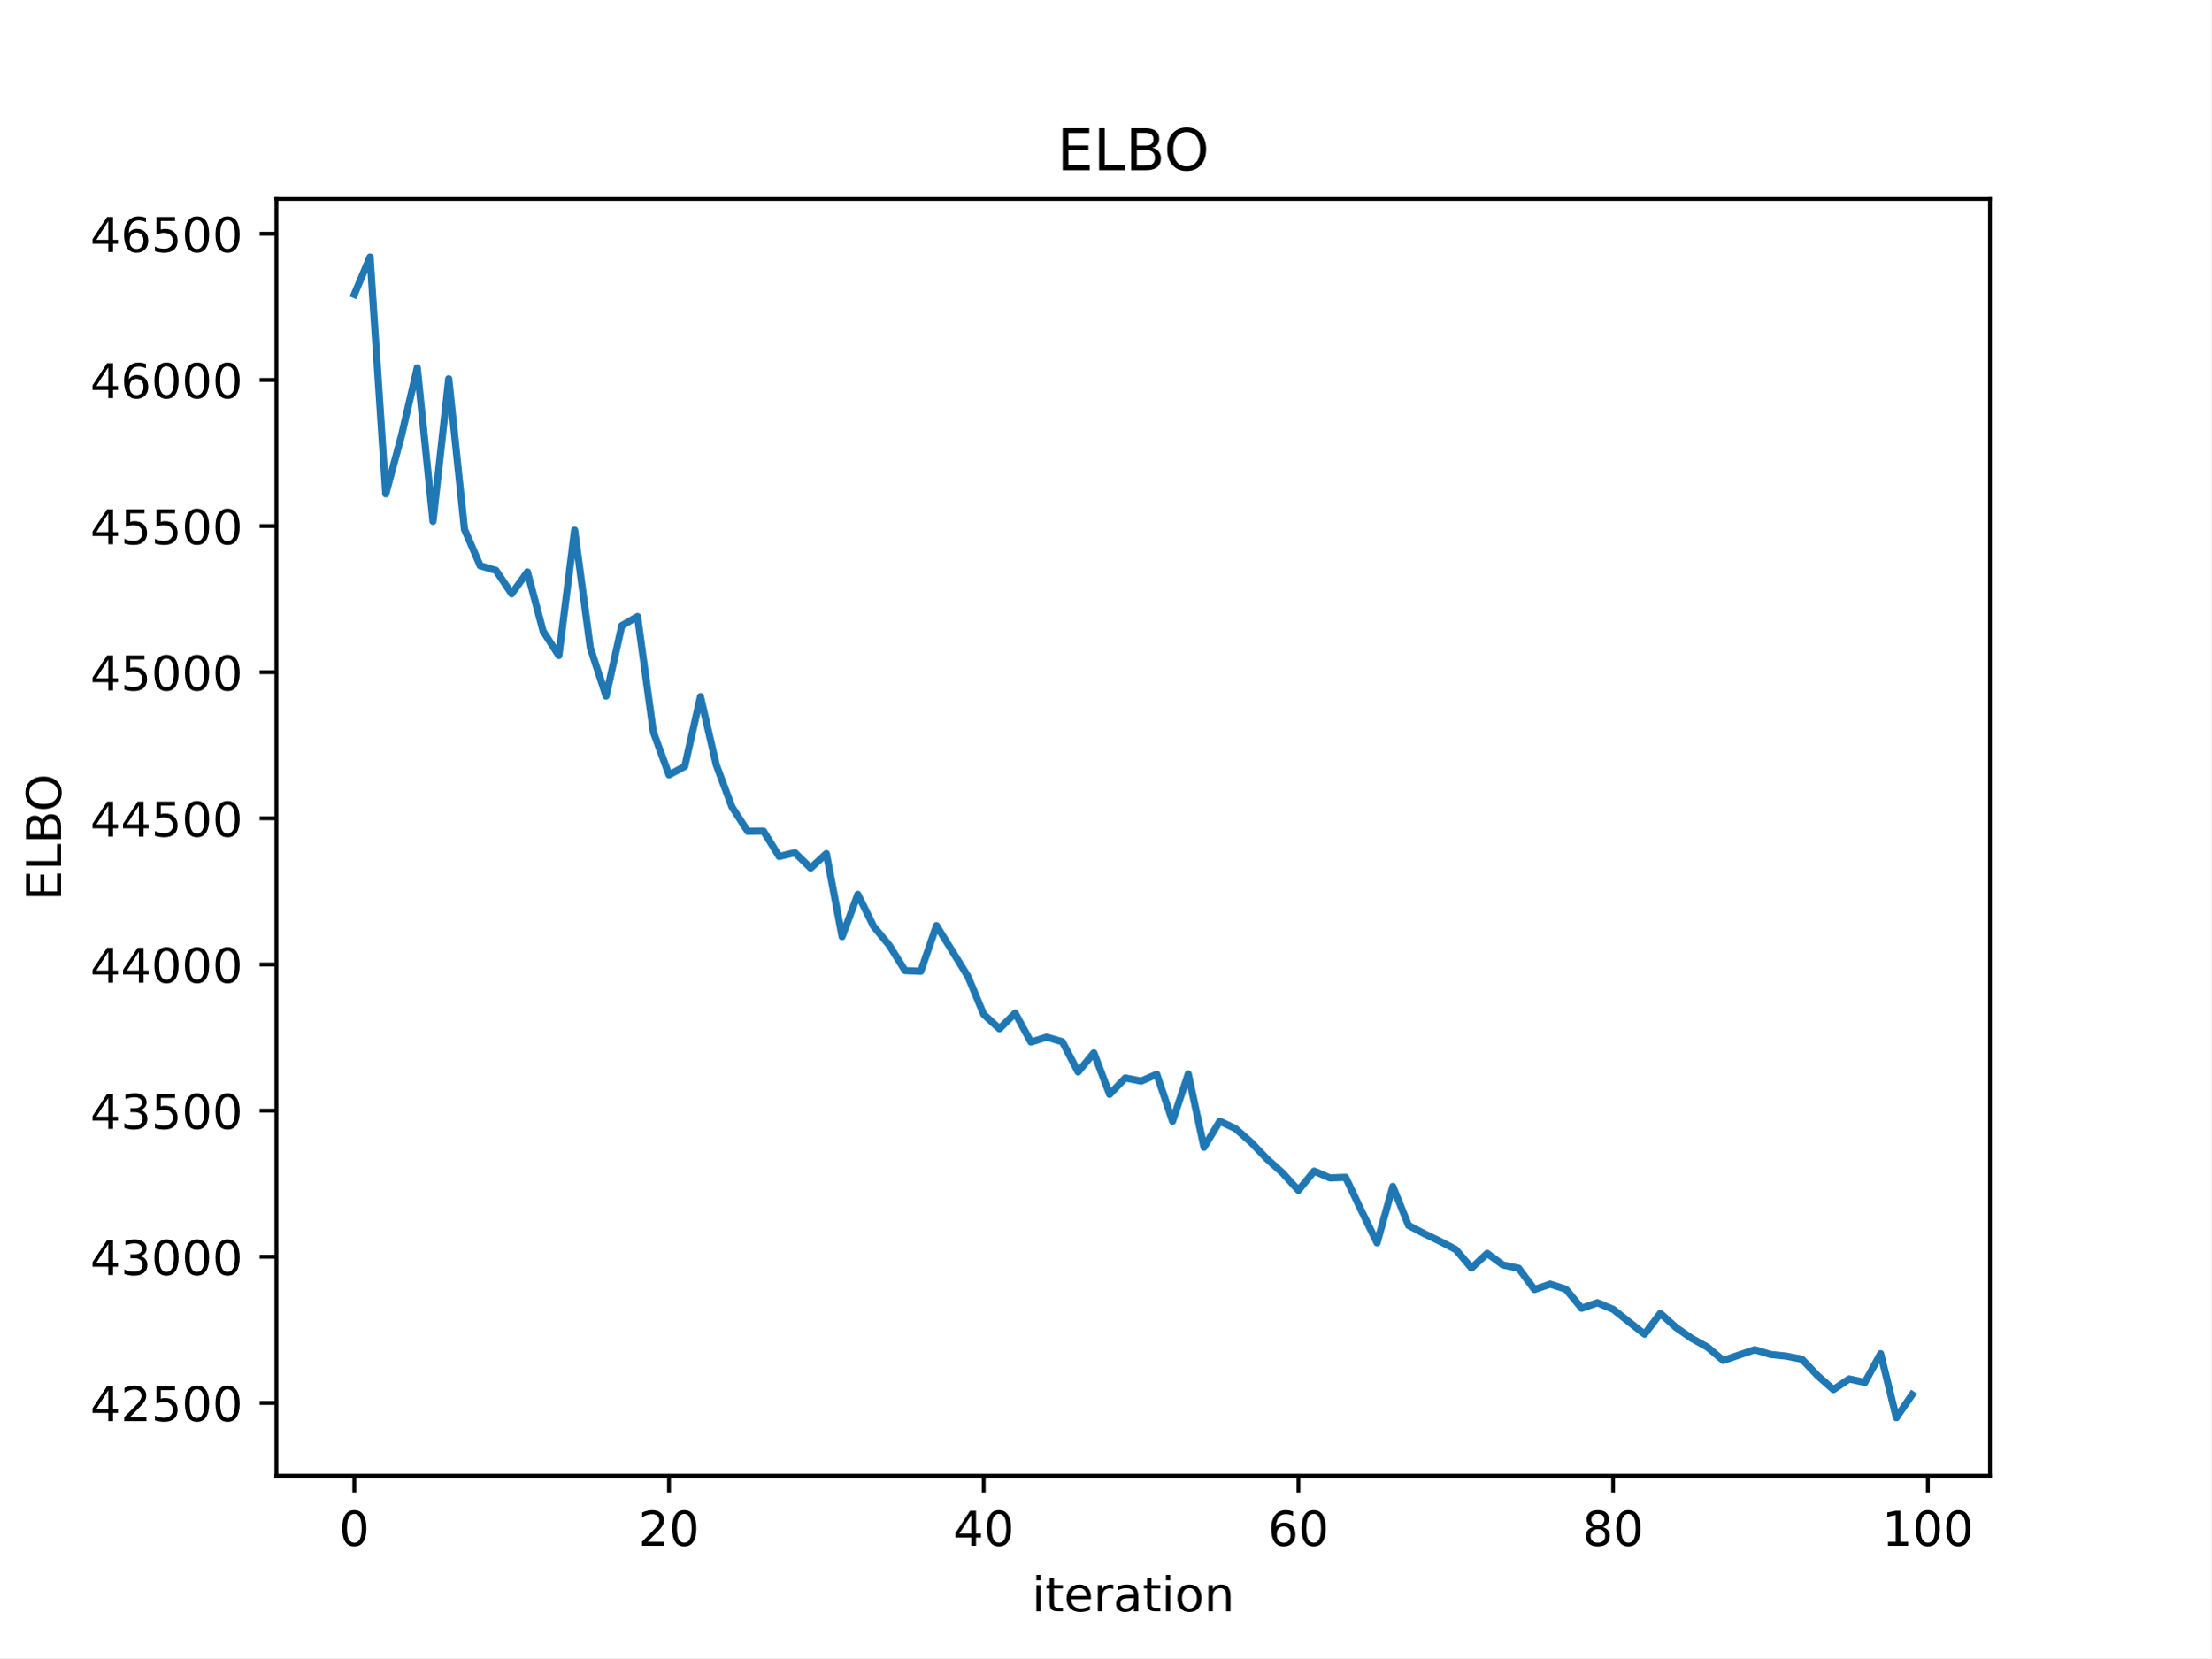
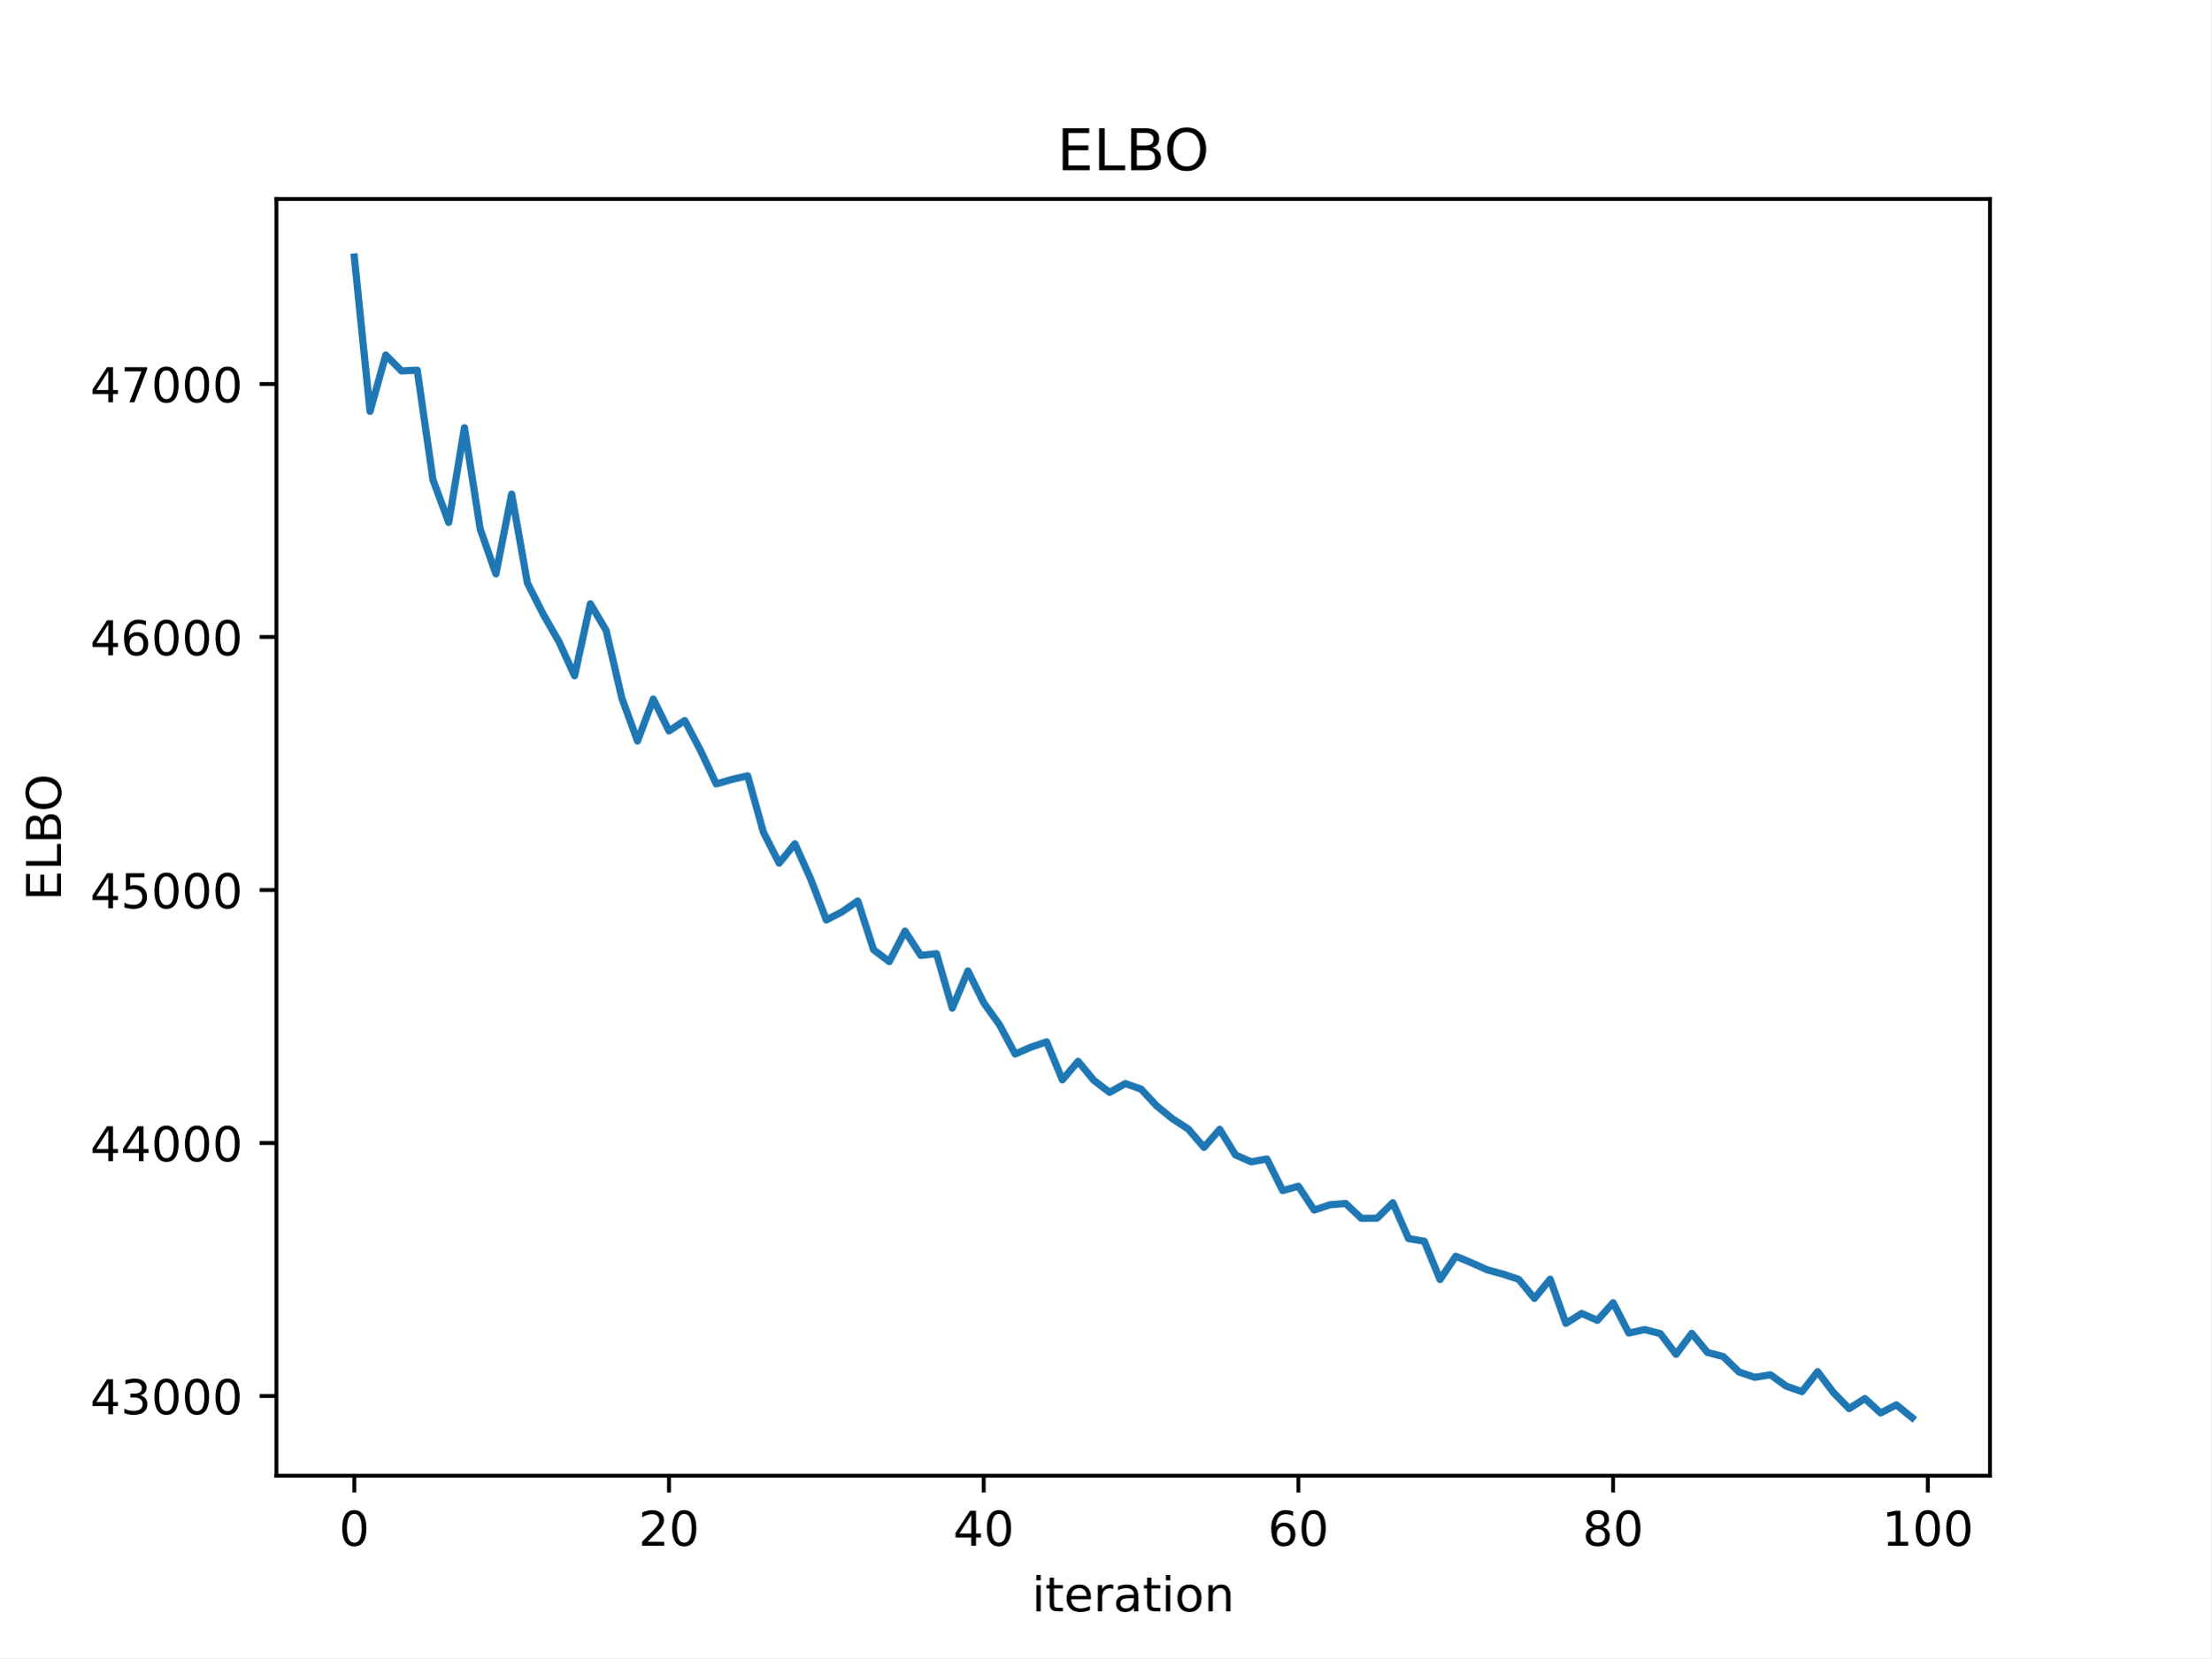
<svg xmlns="http://www.w3.org/2000/svg" xmlns:xlink="http://www.w3.org/1999/xlink" width="460.8pt" height="345.6pt" viewBox="0 0 460.8 345.6" version="1.1">
  <defs>
    <style type="text/css">*{stroke-linejoin: round; stroke-linecap: butt}</style>
  </defs>
  <g id="figure_1">
    <g id="patch_1">
      <path d="M 0 345.6  L 460.8 345.6  L 460.8 0  L 0 0  z " style="fill: #ffffff" />
    </g>
    <g id="axes_1">
      <g id="patch_2">
        <path d="M 57.6 307.584  L 414.72 307.584  L 414.72 41.472  L 57.6 41.472  z " style="fill: #ffffff" />
      </g>
      <g id="matplotlib.axis_1">
        <g id="xtick_1">
          <g id="line2d_1">
            <defs>
-               <path id="m822d82f453" d="M 0 0  L 0 3.5  " style="stroke: #000000; stroke-width: 0.8" />
-             </defs>
-             <g>
-               <use xlink:href="#m822d82f453" x="73.833" y="307.584" style="stroke: #000000; stroke-width: 0.8" />
+               <path id="maf5b790cc9" d="M 0 0  L 0 3.5  " style="stroke: #000000; stroke-width: 0.8" />
+             </defs>
+             <g>
+               <use xlink:href="#maf5b790cc9" x="73.833" y="307.584" style="stroke: #000000; stroke-width: 0.8" />
            </g>
          </g>
          <g id="text_1">
            <g transform="translate(70.65148 322.1824) scale(0.1 -0.1)">
              <defs>
                <path id="DejaVuSans-30" d="M 2034 4250  Q 1547 4250 1301 3770  Q 1056 3291 1056 2328  Q 1056 1369 1301 889  Q 1547 409 2034 409  Q 2525 409 2770 889  Q 3016 1369 3016 2328  Q 3016 3291 2770 3770  Q 2525 4250 2034 4250  z M 2034 4750  Q 2819 4750 3233 4129  Q 3647 3509 3647 2328  Q 3647 1150 3233 529  Q 2819 -91 2034 -91  Q 1250 -91 836 529  Q 422 1150 422 2328  Q 422 3509 836 4129  Q 1250 4750 2034 4750  z " transform="scale(0.015625)" />
              </defs>
              <use xlink:href="#DejaVuSans-30" />
            </g>
          </g>
        </g>
        <g id="xtick_2">
          <g id="line2d_2">
            <g>
-               <use xlink:href="#m822d82f453" x="139.42" y="307.584" style="stroke: #000000; stroke-width: 0.8" />
+               <use xlink:href="#maf5b790cc9" x="139.42" y="307.584" style="stroke: #000000; stroke-width: 0.8" />
            </g>
          </g>
          <g id="text_2">
            <g transform="translate(133.057 322.1824) scale(0.1 -0.1)">
              <defs>
                <path id="DejaVuSans-32" d="M 1228 531  L 3431 531  L 3431 0  L 469 0  L 469 531  Q 828 903 1448 1529  Q 2069 2156 2228 2338  Q 2531 2678 2651 2914  Q 2772 3150 2772 3378  Q 2772 3750 2511 3984  Q 2250 4219 1831 4219  Q 1534 4219 1204 4116  Q 875 4013 500 3803  L 500 4441  Q 881 4594 1212 4672  Q 1544 4750 1819 4750  Q 2544 4750 2975 4387  Q 3406 4025 3406 3419  Q 3406 3131 3298 2873  Q 3191 2616 2906 2266  Q 2828 2175 2409 1742  Q 1991 1309 1228 531  z " transform="scale(0.015625)" />
              </defs>
              <use xlink:href="#DejaVuSans-32" />
              <use xlink:href="#DejaVuSans-30" transform="translate(63.62305 0)" />
            </g>
          </g>
        </g>
        <g id="xtick_3">
          <g id="line2d_3">
            <g>
-               <use xlink:href="#m822d82f453" x="205.006" y="307.584" style="stroke: #000000; stroke-width: 0.8" />
+               <use xlink:href="#maf5b790cc9" x="205.006" y="307.584" style="stroke: #000000; stroke-width: 0.8" />
            </g>
          </g>
          <g id="text_3">
            <g transform="translate(198.6438 322.1824) scale(0.1 -0.1)">
              <defs>
                <path id="DejaVuSans-34" d="M 2419 4116  L 825 1625  L 2419 1625  L 2419 4116  z M 2253 4666  L 3047 4666  L 3047 1625  L 3713 1625  L 3713 1100  L 3047 1100  L 3047 0  L 2419 0  L 2419 1100  L 313 1100  L 313 1709  L 2253 4666  z " transform="scale(0.015625)" />
              </defs>
              <use xlink:href="#DejaVuSans-34" />
              <use xlink:href="#DejaVuSans-30" transform="translate(63.62305 0)" />
            </g>
          </g>
        </g>
        <g id="xtick_4">
          <g id="line2d_4">
            <g>
-               <use xlink:href="#m822d82f453" x="270.593" y="307.584" style="stroke: #000000; stroke-width: 0.8" />
+               <use xlink:href="#maf5b790cc9" x="270.593" y="307.584" style="stroke: #000000; stroke-width: 0.8" />
            </g>
          </g>
          <g id="text_4">
            <g transform="translate(264.2306 322.1824) scale(0.1 -0.1)">
              <defs>
                <path id="DejaVuSans-36" d="M 2113 2584  Q 1688 2584 1439 2293  Q 1191 2003 1191 1497  Q 1191 994 1439 701  Q 1688 409 2113 409  Q 2538 409 2786 701  Q 3034 994 3034 1497  Q 3034 2003 2786 2293  Q 2538 2584 2113 2584  z M 3366 4563  L 3366 3988  Q 3128 4100 2886 4159  Q 2644 4219 2406 4219  Q 1781 4219 1451 3797  Q 1122 3375 1075 2522  Q 1259 2794 1537 2939  Q 1816 3084 2150 3084  Q 2853 3084 3261 2657  Q 3669 2231 3669 1497  Q 3669 778 3244 343  Q 2819 -91 2113 -91  Q 1303 -91 875 529  Q 447 1150 447 2328  Q 447 3434 972 4092  Q 1497 4750 2381 4750  Q 2619 4750 2861 4703  Q 3103 4656 3366 4563  z " transform="scale(0.015625)" />
              </defs>
              <use xlink:href="#DejaVuSans-36" />
              <use xlink:href="#DejaVuSans-30" transform="translate(63.62305 0)" />
            </g>
          </g>
        </g>
        <g id="xtick_5">
          <g id="line2d_5">
            <g>
-               <use xlink:href="#m822d82f453" x="336.18" y="307.584" style="stroke: #000000; stroke-width: 0.8" />
+               <use xlink:href="#maf5b790cc9" x="336.18" y="307.584" style="stroke: #000000; stroke-width: 0.8" />
            </g>
          </g>
          <g id="text_5">
            <g transform="translate(329.8173 322.1824) scale(0.1 -0.1)">
              <defs>
                <path id="DejaVuSans-38" d="M 2034 2216  Q 1584 2216 1326 1975  Q 1069 1734 1069 1313  Q 1069 891 1326 650  Q 1584 409 2034 409  Q 2484 409 2743 651  Q 3003 894 3003 1313  Q 3003 1734 2745 1975  Q 2488 2216 2034 2216  z M 1403 2484  Q 997 2584 770 2862  Q 544 3141 544 3541  Q 544 4100 942 4425  Q 1341 4750 2034 4750  Q 2731 4750 3128 4425  Q 3525 4100 3525 3541  Q 3525 3141 3298 2862  Q 3072 2584 2669 2484  Q 3125 2378 3379 2068  Q 3634 1759 3634 1313  Q 3634 634 3220 271  Q 2806 -91 2034 -91  Q 1263 -91 848 271  Q 434 634 434 1313  Q 434 1759 690 2068  Q 947 2378 1403 2484  z M 1172 3481  Q 1172 3119 1398 2916  Q 1625 2713 2034 2713  Q 2441 2713 2670 2916  Q 2900 3119 2900 3481  Q 2900 3844 2670 4047  Q 2441 4250 2034 4250  Q 1625 4250 1398 4047  Q 1172 3844 1172 3481  z " transform="scale(0.015625)" />
              </defs>
              <use xlink:href="#DejaVuSans-38" />
              <use xlink:href="#DejaVuSans-30" transform="translate(63.62305 0)" />
            </g>
          </g>
        </g>
        <g id="xtick_6">
          <g id="line2d_6">
            <g>
-               <use xlink:href="#m822d82f453" x="401.767" y="307.584" style="stroke: #000000; stroke-width: 0.8" />
+               <use xlink:href="#maf5b790cc9" x="401.767" y="307.584" style="stroke: #000000; stroke-width: 0.8" />
            </g>
          </g>
          <g id="text_6">
            <g transform="translate(392.2229 322.1824) scale(0.1 -0.1)">
              <defs>
                <path id="DejaVuSans-31" d="M 794 531  L 1825 531  L 1825 4091  L 703 3866  L 703 4441  L 1819 4666  L 2450 4666  L 2450 531  L 3481 531  L 3481 0  L 794 0  L 794 531  z " transform="scale(0.015625)" />
              </defs>
              <use xlink:href="#DejaVuSans-31" />
              <use xlink:href="#DejaVuSans-30" transform="translate(63.62305 0)" />
              <use xlink:href="#DejaVuSans-30" transform="translate(127.2461 0)" />
            </g>
          </g>
        </g>
        <g id="text_7">
          <g transform="translate(215.0373 335.8606) scale(0.1 -0.1)">
            <defs>
              <path id="DejaVuSans-69" d="M 603 3500  L 1178 3500  L 1178 0  L 603 0  L 603 3500  z M 603 4863  L 1178 4863  L 1178 4134  L 603 4134  L 603 4863  z " transform="scale(0.015625)" />
              <path id="DejaVuSans-74" d="M 1172 4494  L 1172 3500  L 2356 3500  L 2356 3053  L 1172 3053  L 1172 1153  Q 1172 725 1289 603  Q 1406 481 1766 481  L 2356 481  L 2356 0  L 1766 0  Q 1100 0 847 248  Q 594 497 594 1153  L 594 3053  L 172 3053  L 172 3500  L 594 3500  L 594 4494  L 1172 4494  z " transform="scale(0.015625)" />
              <path id="DejaVuSans-65" d="M 3597 1894  L 3597 1613  L 953 1613  Q 991 1019 1311 708  Q 1631 397 2203 397  Q 2534 397 2845 478  Q 3156 559 3463 722  L 3463 178  Q 3153 47 2828 -22  Q 2503 -91 2169 -91  Q 1331 -91 842 396  Q 353 884 353 1716  Q 353 2575 817 3079  Q 1281 3584 2069 3584  Q 2775 3584 3186 3129  Q 3597 2675 3597 1894  z M 3022 2063  Q 3016 2534 2758 2815  Q 2500 3097 2075 3097  Q 1594 3097 1305 2825  Q 1016 2553 972 2059  L 3022 2063  z " transform="scale(0.015625)" />
              <path id="DejaVuSans-72" d="M 2631 2963  Q 2534 3019 2420 3045  Q 2306 3072 2169 3072  Q 1681 3072 1420 2755  Q 1159 2438 1159 1844  L 1159 0  L 581 0  L 581 3500  L 1159 3500  L 1159 2956  Q 1341 3275 1631 3429  Q 1922 3584 2338 3584  Q 2397 3584 2469 3576  Q 2541 3569 2628 3553  L 2631 2963  z " transform="scale(0.015625)" />
              <path id="DejaVuSans-61" d="M 2194 1759  Q 1497 1759 1228 1600  Q 959 1441 959 1056  Q 959 750 1161 570  Q 1363 391 1709 391  Q 2188 391 2477 730  Q 2766 1069 2766 1631  L 2766 1759  L 2194 1759  z M 3341 1997  L 3341 0  L 2766 0  L 2766 531  Q 2569 213 2275 61  Q 1981 -91 1556 -91  Q 1019 -91 701 211  Q 384 513 384 1019  Q 384 1609 779 1909  Q 1175 2209 1959 2209  L 2766 2209  L 2766 2266  Q 2766 2663 2505 2880  Q 2244 3097 1772 3097  Q 1472 3097 1187 3025  Q 903 2953 641 2809  L 641 3341  Q 956 3463 1253 3523  Q 1550 3584 1831 3584  Q 2591 3584 2966 3190  Q 3341 2797 3341 1997  z " transform="scale(0.015625)" />
              <path id="DejaVuSans-6f" d="M 1959 3097  Q 1497 3097 1228 2736  Q 959 2375 959 1747  Q 959 1119 1226 758  Q 1494 397 1959 397  Q 2419 397 2687 759  Q 2956 1122 2956 1747  Q 2956 2369 2687 2733  Q 2419 3097 1959 3097  z M 1959 3584  Q 2709 3584 3137 3096  Q 3566 2609 3566 1747  Q 3566 888 3137 398  Q 2709 -91 1959 -91  Q 1206 -91 779 398  Q 353 888 353 1747  Q 353 2609 779 3096  Q 1206 3584 1959 3584  z " transform="scale(0.015625)" />
              <path id="DejaVuSans-6e" d="M 3513 2113  L 3513 0  L 2938 0  L 2938 2094  Q 2938 2591 2744 2837  Q 2550 3084 2163 3084  Q 1697 3084 1428 2787  Q 1159 2491 1159 1978  L 1159 0  L 581 0  L 581 3500  L 1159 3500  L 1159 2956  Q 1366 3272 1645 3428  Q 1925 3584 2291 3584  Q 2894 3584 3203 3211  Q 3513 2838 3513 2113  z " transform="scale(0.015625)" />
            </defs>
            <use xlink:href="#DejaVuSans-69" />
            <use xlink:href="#DejaVuSans-74" transform="translate(27.7832 0)" />
            <use xlink:href="#DejaVuSans-65" transform="translate(66.99219 0)" />
            <use xlink:href="#DejaVuSans-72" transform="translate(128.5156 0)" />
            <use xlink:href="#DejaVuSans-61" transform="translate(169.6289 0)" />
            <use xlink:href="#DejaVuSans-74" transform="translate(230.9082 0)" />
            <use xlink:href="#DejaVuSans-69" transform="translate(270.1172 0)" />
            <use xlink:href="#DejaVuSans-6f" transform="translate(297.9004 0)" />
            <use xlink:href="#DejaVuSans-6e" transform="translate(359.082 0)" />
          </g>
        </g>
      </g>
      <g id="matplotlib.axis_2">
        <g id="ytick_1">
          <g id="line2d_7">
            <defs>
-               <path id="m8fb26f6e43" d="M 0 0  L -3.5 0  " style="stroke: #000000; stroke-width: 0.8" />
-             </defs>
-             <g>
-               <use xlink:href="#m8fb26f6e43" x="57.6" y="292.417" style="stroke: #000000; stroke-width: 0.8" />
+               <path id="m2dad460761" d="M 0 0  L -3.5 0  " style="stroke: #000000; stroke-width: 0.8" />
+             </defs>
+             <g>
+               <use xlink:href="#m2dad460761" x="57.6" y="290.974" style="stroke: #000000; stroke-width: 0.8" />
            </g>
          </g>
          <g id="text_8">
-             <g transform="translate(18.7875 296.216) scale(0.1 -0.1)">
-               <defs>
-                 <path id="DejaVuSans-35" d="M 691 4666  L 3169 4666  L 3169 4134  L 1269 4134  L 1269 2991  Q 1406 3038 1543 3061  Q 1681 3084 1819 3084  Q 2600 3084 3056 2656  Q 3513 2228 3513 1497  Q 3513 744 3044 326  Q 2575 -91 1722 -91  Q 1428 -91 1123 -41  Q 819 9 494 109  L 494 744  Q 775 591 1075 516  Q 1375 441 1709 441  Q 2250 441 2565 725  Q 2881 1009 2881 1497  Q 2881 1984 2565 2268  Q 2250 2553 1709 2553  Q 1456 2553 1204 2497  Q 953 2441 691 2322  L 691 4666  z " transform="scale(0.015625)" />
-               </defs>
-               <use xlink:href="#DejaVuSans-34" />
-               <use xlink:href="#DejaVuSans-32" transform="translate(63.62305 0)" />
-               <use xlink:href="#DejaVuSans-35" transform="translate(127.2461 0)" />
+             <g transform="translate(18.7875 294.773) scale(0.1 -0.1)">
+               <defs>
+                 <path id="DejaVuSans-33" d="M 2597 2516  Q 3050 2419 3304 2112  Q 3559 1806 3559 1356  Q 3559 666 3084 287  Q 2609 -91 1734 -91  Q 1441 -91 1130 -33  Q 819 25 488 141  L 488 750  Q 750 597 1062 519  Q 1375 441 1716 441  Q 2309 441 2620 675  Q 2931 909 2931 1356  Q 2931 1769 2642 2001  Q 2353 2234 1838 2234  L 1294 2234  L 1294 2753  L 1863 2753  Q 2328 2753 2575 2939  Q 2822 3125 2822 3475  Q 2822 3834 2567 4026  Q 2313 4219 1838 4219  Q 1578 4219 1281 4162  Q 984 4106 628 3988  L 628 4550  Q 988 4650 1302 4700  Q 1616 4750 1894 4750  Q 2613 4750 3031 4423  Q 3450 4097 3450 3541  Q 3450 3153 3228 2886  Q 3006 2619 2597 2516  z " transform="scale(0.015625)" />
+               </defs>
+               <use xlink:href="#DejaVuSans-34" />
+               <use xlink:href="#DejaVuSans-33" transform="translate(63.62305 0)" />
+               <use xlink:href="#DejaVuSans-30" transform="translate(127.2461 0)" />
              <use xlink:href="#DejaVuSans-30" transform="translate(190.8691 0)" />
              <use xlink:href="#DejaVuSans-30" transform="translate(254.4922 0)" />
            </g>
          </g>
        </g>
        <g id="ytick_2">
          <g id="line2d_8">
            <g>
-               <use xlink:href="#m8fb26f6e43" x="57.6" y="261.955" style="stroke: #000000; stroke-width: 0.8" />
+               <use xlink:href="#m2dad460761" x="57.6" y="238.239" style="stroke: #000000; stroke-width: 0.8" />
            </g>
          </g>
          <g id="text_9">
-             <g transform="translate(18.7875 265.7542) scale(0.1 -0.1)">
-               <defs>
-                 <path id="DejaVuSans-33" d="M 2597 2516  Q 3050 2419 3304 2112  Q 3559 1806 3559 1356  Q 3559 666 3084 287  Q 2609 -91 1734 -91  Q 1441 -91 1130 -33  Q 819 25 488 141  L 488 750  Q 750 597 1062 519  Q 1375 441 1716 441  Q 2309 441 2620 675  Q 2931 909 2931 1356  Q 2931 1769 2642 2001  Q 2353 2234 1838 2234  L 1294 2234  L 1294 2753  L 1863 2753  Q 2328 2753 2575 2939  Q 2822 3125 2822 3475  Q 2822 3834 2567 4026  Q 2313 4219 1838 4219  Q 1578 4219 1281 4162  Q 984 4106 628 3988  L 628 4550  Q 988 4650 1302 4700  Q 1616 4750 1894 4750  Q 2613 4750 3031 4423  Q 3450 4097 3450 3541  Q 3450 3153 3228 2886  Q 3006 2619 2597 2516  z " transform="scale(0.015625)" />
-               </defs>
-               <use xlink:href="#DejaVuSans-34" />
-               <use xlink:href="#DejaVuSans-33" transform="translate(63.62305 0)" />
+             <g transform="translate(18.7875 242.0381) scale(0.1 -0.1)">
+               <use xlink:href="#DejaVuSans-34" />
+               <use xlink:href="#DejaVuSans-34" transform="translate(63.62305 0)" />
              <use xlink:href="#DejaVuSans-30" transform="translate(127.2461 0)" />
              <use xlink:href="#DejaVuSans-30" transform="translate(190.8691 0)" />
              <use xlink:href="#DejaVuSans-30" transform="translate(254.4922 0)" />
            </g>
          </g>
        </g>
        <g id="ytick_3">
          <g id="line2d_9">
            <g>
-               <use xlink:href="#m8fb26f6e43" x="57.6" y="231.493" style="stroke: #000000; stroke-width: 0.8" />
+               <use xlink:href="#m2dad460761" x="57.6" y="185.504" style="stroke: #000000; stroke-width: 0.8" />
            </g>
          </g>
          <g id="text_10">
-             <g transform="translate(18.7875 235.2923) scale(0.1 -0.1)">
-               <use xlink:href="#DejaVuSans-34" />
-               <use xlink:href="#DejaVuSans-33" transform="translate(63.62305 0)" />
-               <use xlink:href="#DejaVuSans-35" transform="translate(127.2461 0)" />
+             <g transform="translate(18.7875 189.3031) scale(0.1 -0.1)">
+               <defs>
+                 <path id="DejaVuSans-35" d="M 691 4666  L 3169 4666  L 3169 4134  L 1269 4134  L 1269 2991  Q 1406 3038 1543 3061  Q 1681 3084 1819 3084  Q 2600 3084 3056 2656  Q 3513 2228 3513 1497  Q 3513 744 3044 326  Q 2575 -91 1722 -91  Q 1428 -91 1123 -41  Q 819 9 494 109  L 494 744  Q 775 591 1075 516  Q 1375 441 1709 441  Q 2250 441 2565 725  Q 2881 1009 2881 1497  Q 2881 1984 2565 2268  Q 2250 2553 1709 2553  Q 1456 2553 1204 2497  Q 953 2441 691 2322  L 691 4666  z " transform="scale(0.015625)" />
+               </defs>
+               <use xlink:href="#DejaVuSans-34" />
+               <use xlink:href="#DejaVuSans-35" transform="translate(63.62305 0)" />
+               <use xlink:href="#DejaVuSans-30" transform="translate(127.2461 0)" />
              <use xlink:href="#DejaVuSans-30" transform="translate(190.8691 0)" />
              <use xlink:href="#DejaVuSans-30" transform="translate(254.4922 0)" />
            </g>
          </g>
        </g>
        <g id="ytick_4">
          <g id="line2d_10">
            <g>
-               <use xlink:href="#m8fb26f6e43" x="57.6" y="201.031" style="stroke: #000000; stroke-width: 0.8" />
+               <use xlink:href="#m2dad460761" x="57.6" y="132.769" style="stroke: #000000; stroke-width: 0.8" />
            </g>
          </g>
          <g id="text_11">
-             <g transform="translate(18.7875 204.8304) scale(0.1 -0.1)">
-               <use xlink:href="#DejaVuSans-34" />
-               <use xlink:href="#DejaVuSans-34" transform="translate(63.62305 0)" />
+             <g transform="translate(18.7875 136.5681) scale(0.1 -0.1)">
+               <use xlink:href="#DejaVuSans-34" />
+               <use xlink:href="#DejaVuSans-36" transform="translate(63.62305 0)" />
              <use xlink:href="#DejaVuSans-30" transform="translate(127.2461 0)" />
              <use xlink:href="#DejaVuSans-30" transform="translate(190.8691 0)" />
              <use xlink:href="#DejaVuSans-30" transform="translate(254.4922 0)" />
            </g>
          </g>
        </g>
        <g id="ytick_5">
          <g id="line2d_11">
            <g>
-               <use xlink:href="#m8fb26f6e43" x="57.6" y="170.569" style="stroke: #000000; stroke-width: 0.8" />
+               <use xlink:href="#m2dad460761" x="57.6" y="80.034" style="stroke: #000000; stroke-width: 0.8" />
            </g>
          </g>
          <g id="text_12">
-             <g transform="translate(18.7875 174.3685) scale(0.1 -0.1)">
-               <use xlink:href="#DejaVuSans-34" />
-               <use xlink:href="#DejaVuSans-34" transform="translate(63.62305 0)" />
-               <use xlink:href="#DejaVuSans-35" transform="translate(127.2461 0)" />
-               <use xlink:href="#DejaVuSans-30" transform="translate(190.8691 0)" />
-               <use xlink:href="#DejaVuSans-30" transform="translate(254.4922 0)" />
-             </g>
-           </g>
-         </g>
-         <g id="ytick_6">
-           <g id="line2d_12">
-             <g>
-               <use xlink:href="#m8fb26f6e43" x="57.6" y="140.107" style="stroke: #000000; stroke-width: 0.8" />
-             </g>
-           </g>
-           <g id="text_13">
-             <g transform="translate(18.7875 143.9066) scale(0.1 -0.1)">
-               <use xlink:href="#DejaVuSans-34" />
-               <use xlink:href="#DejaVuSans-35" transform="translate(63.62305 0)" />
-               <use xlink:href="#DejaVuSans-30" transform="translate(127.2461 0)" />
-               <use xlink:href="#DejaVuSans-30" transform="translate(190.8691 0)" />
-               <use xlink:href="#DejaVuSans-30" transform="translate(254.4922 0)" />
-             </g>
-           </g>
-         </g>
-         <g id="ytick_7">
-           <g id="line2d_13">
-             <g>
-               <use xlink:href="#m8fb26f6e43" x="57.6" y="109.645" style="stroke: #000000; stroke-width: 0.8" />
-             </g>
-           </g>
-           <g id="text_14">
-             <g transform="translate(18.7875 113.4447) scale(0.1 -0.1)">
-               <use xlink:href="#DejaVuSans-34" />
-               <use xlink:href="#DejaVuSans-35" transform="translate(63.62305 0)" />
-               <use xlink:href="#DejaVuSans-35" transform="translate(127.2461 0)" />
-               <use xlink:href="#DejaVuSans-30" transform="translate(190.8691 0)" />
-               <use xlink:href="#DejaVuSans-30" transform="translate(254.4922 0)" />
-             </g>
-           </g>
-         </g>
-         <g id="ytick_8">
-           <g id="line2d_14">
-             <g>
-               <use xlink:href="#m8fb26f6e43" x="57.6" y="79.184" style="stroke: #000000; stroke-width: 0.8" />
-             </g>
-           </g>
-           <g id="text_15">
-             <g transform="translate(18.7875 82.98281) scale(0.1 -0.1)">
-               <use xlink:href="#DejaVuSans-34" />
-               <use xlink:href="#DejaVuSans-36" transform="translate(63.62305 0)" />
-               <use xlink:href="#DejaVuSans-30" transform="translate(127.2461 0)" />
-               <use xlink:href="#DejaVuSans-30" transform="translate(190.8691 0)" />
-               <use xlink:href="#DejaVuSans-30" transform="translate(254.4922 0)" />
-             </g>
-           </g>
-         </g>
-         <g id="ytick_9">
-           <g id="line2d_15">
-             <g>
-               <use xlink:href="#m8fb26f6e43" x="57.6" y="48.722" style="stroke: #000000; stroke-width: 0.8" />
-             </g>
-           </g>
-           <g id="text_16">
-             <g transform="translate(18.7875 52.52092) scale(0.1 -0.1)">
-               <use xlink:href="#DejaVuSans-34" />
-               <use xlink:href="#DejaVuSans-36" transform="translate(63.62305 0)" />
-               <use xlink:href="#DejaVuSans-35" transform="translate(127.2461 0)" />
-               <use xlink:href="#DejaVuSans-30" transform="translate(190.8691 0)" />
-               <use xlink:href="#DejaVuSans-30" transform="translate(254.4922 0)" />
-             </g>
-           </g>
-         </g>
-         <g id="text_17">
+             <g transform="translate(18.7875 83.83317) scale(0.1 -0.1)">
+               <defs>
+                 <path id="DejaVuSans-37" d="M 525 4666  L 3525 4666  L 3525 4397  L 1831 0  L 1172 0  L 2766 4134  L 525 4134  L 525 4666  z " transform="scale(0.015625)" />
+               </defs>
+               <use xlink:href="#DejaVuSans-34" />
+               <use xlink:href="#DejaVuSans-37" transform="translate(63.62305 0)" />
+               <use xlink:href="#DejaVuSans-30" transform="translate(127.2461 0)" />
+               <use xlink:href="#DejaVuSans-30" transform="translate(190.8691 0)" />
+               <use xlink:href="#DejaVuSans-30" transform="translate(254.4922 0)" />
+             </g>
+           </g>
+         </g>
+         <g id="text_13">
          <g transform="translate(12.70781 187.7522) rotate(-90) scale(0.1 -0.1)">
            <defs>
              <path id="DejaVuSans-45" d="M 628 4666  L 3578 4666  L 3578 4134  L 1259 4134  L 1259 2753  L 3481 2753  L 3481 2222  L 1259 2222  L 1259 531  L 3634 531  L 3634 0  L 628 0  L 628 4666  z " transform="scale(0.015625)" />
              <path id="DejaVuSans-4c" d="M 628 4666  L 1259 4666  L 1259 531  L 3531 531  L 3531 0  L 628 0  L 628 4666  z " transform="scale(0.015625)" />
              <path id="DejaVuSans-42" d="M 1259 2228  L 1259 519  L 2272 519  Q 2781 519 3026 730  Q 3272 941 3272 1375  Q 3272 1813 3026 2020  Q 2781 2228 2272 2228  L 1259 2228  z M 1259 4147  L 1259 2741  L 2194 2741  Q 2656 2741 2882 2914  Q 3109 3088 3109 3444  Q 3109 3797 2882 3972  Q 2656 4147 2194 4147  L 1259 4147  z M 628 4666  L 2241 4666  Q 2963 4666 3353 4366  Q 3744 4066 3744 3513  Q 3744 3084 3544 2831  Q 3344 2578 2956 2516  Q 3422 2416 3680 2098  Q 3938 1781 3938 1306  Q 3938 681 3513 340  Q 3088 0 2303 0  L 628 0  L 628 4666  z " transform="scale(0.015625)" />
              <path id="DejaVuSans-4f" d="M 2522 4238  Q 1834 4238 1429 3725  Q 1025 3213 1025 2328  Q 1025 1447 1429 934  Q 1834 422 2522 422  Q 3209 422 3611 934  Q 4013 1447 4013 2328  Q 4013 3213 3611 3725  Q 3209 4238 2522 4238  z M 2522 4750  Q 3503 4750 4090 4092  Q 4678 3434 4678 2328  Q 4678 1225 4090 567  Q 3503 -91 2522 -91  Q 1538 -91 948 565  Q 359 1222 359 2328  Q 359 3434 948 4092  Q 1538 4750 2522 4750  z " transform="scale(0.015625)" />
            </defs>
            <use xlink:href="#DejaVuSans-45" />
            <use xlink:href="#DejaVuSans-4c" transform="translate(63.18359 0)" />
            <use xlink:href="#DejaVuSans-42" transform="translate(118.8965 0)" />
            <use xlink:href="#DejaVuSans-4f" transform="translate(185.75 0)" />
          </g>
        </g>
      </g>
-       <g id="line2d_16">
-         <path d="M 73.833 61.368  L 77.112 53.568  L 80.391 102.94  L 83.671 90.76  L 86.95 76.65  L 90.229 108.662  L 93.509 78.942  L 96.788 110.325  L 100.067 117.917  L 103.347 118.875  L 106.626 123.772  L 109.905 119.207  L 113.185 131.573  L 116.464 136.637  L 119.743 110.49  L 123.023 135.067  L 126.302 145.084  L 129.581 130.395  L 132.861 128.505  L 136.14 152.523  L 139.42 161.509  L 142.699 159.745  L 145.978 145.195  L 149.258 159.401  L 152.537 168.195  L 155.816 173.26  L 159.096 173.22  L 162.375 178.516  L 165.654 177.726  L 168.934 180.939  L 172.213 177.915  L 175.492 195.229  L 178.772 186.418  L 182.051 193.065  L 185.33 197.041  L 188.61 202.304  L 191.889 202.437  L 195.168 192.929  L 198.448 198.234  L 201.727 203.552  L 205.006 211.433  L 208.286 214.43  L 211.565 211.166  L 214.844 217.195  L 218.124 216.171  L 221.403 217.136  L 224.682 223.431  L 227.962 219.443  L 231.241 228.093  L 234.52 224.683  L 237.8 225.339  L 241.079 223.92  L 244.358 233.701  L 247.638 223.842  L 250.917 239.131  L 254.196 233.691  L 257.476 235.235  L 260.755 238.123  L 264.034 241.557  L 267.314 244.496  L 270.593 248.103  L 273.872 244.104  L 277.152 245.515  L 280.431 245.392  L 283.71 252.328  L 286.99 259.05  L 290.269 247.293  L 293.548 255.429  L 296.828 257.149  L 300.107 258.738  L 303.386 260.432  L 306.666 264.311  L 309.945 261.249  L 313.224 263.672  L 316.504 264.354  L 319.783 268.784  L 323.062 267.657  L 326.342 268.723  L 329.621 272.693  L 332.9 271.539  L 336.18 272.898  L 339.459 275.507  L 342.739 278.083  L 346.018 273.743  L 349.297 276.701  L 352.577 278.977  L 355.856 280.799  L 359.135 283.571  L 362.415 282.435  L 365.694 281.33  L 368.973 282.307  L 372.253 282.661  L 375.532 283.303  L 378.811 286.746  L 382.091 289.641  L 385.37 287.422  L 388.649 288.141  L 391.929 282.149  L 395.208 295.488  L 398.487 290.695  " clip-path="url(#pe905ad542b)" style="fill: none; stroke: #1f77b4; stroke-width: 1.5; stroke-linecap: square" />
+       <g id="line2d_12">
+         <path d="M 73.833 53.568  L 77.112 85.741  L 80.391 74.004  L 83.671 77.309  L 86.95 77.159  L 90.229 100.018  L 93.509 108.893  L 96.788 89.147  L 100.067 110.26  L 103.347 119.618  L 106.626 102.983  L 109.905 121.505  L 113.185 127.989  L 116.464 133.709  L 119.743 140.853  L 123.023 125.843  L 126.302 131.365  L 129.581 145.481  L 132.861 154.449  L 136.14 145.7  L 139.42 152.35  L 142.699 150.179  L 145.978 156.393  L 149.258 163.391  L 152.537 162.456  L 155.816 161.709  L 159.096 173.454  L 162.375 179.909  L 165.654 175.873  L 168.934 183.175  L 172.213 191.753  L 175.492 190.049  L 178.772 187.794  L 182.051 197.952  L 185.33 200.435  L 188.61 194.08  L 191.889 199.141  L 195.168 198.778  L 198.448 210.135  L 201.727 202.382  L 205.006 209.016  L 208.286 213.58  L 211.565 219.691  L 214.844 218.263  L 218.124 217.156  L 221.403 225.08  L 224.682 221.221  L 227.962 225.183  L 231.241 227.682  L 234.52 225.851  L 237.8 227.003  L 241.079 230.533  L 244.358 233.192  L 247.638 235.321  L 250.917 239.149  L 254.196 235.39  L 257.476 240.724  L 260.755 242.167  L 264.034 241.577  L 267.314 248.153  L 270.593 247.252  L 273.872 252.216  L 277.152 251.115  L 280.431 250.846  L 283.71 253.934  L 286.99 253.908  L 290.269 250.687  L 293.548 258.161  L 296.828 258.711  L 300.107 266.697  L 303.386 261.833  L 306.666 263.206  L 309.945 264.678  L 313.224 265.569  L 316.504 266.653  L 319.783 270.629  L 323.062 266.618  L 326.342 275.838  L 329.621 273.765  L 332.9 275.205  L 336.18 271.533  L 339.459 277.849  L 342.739 277.128  L 346.018 277.968  L 349.297 282.283  L 352.577 277.913  L 355.856 281.904  L 359.135 282.749  L 362.415 285.964  L 365.694 287.076  L 368.973 286.548  L 372.253 288.915  L 375.532 290.062  L 378.811 285.905  L 382.091 290.247  L 385.37 293.598  L 388.649 291.496  L 391.929 294.503  L 395.208 292.814  L 398.487 295.488  " clip-path="url(#p1afd2ce784)" style="fill: none; stroke: #1f77b4; stroke-width: 1.5; stroke-linecap: square" />
      </g>
      <g id="patch_3">
        <path d="M 57.6 307.584  L 57.6 41.472  " style="fill: none; stroke: #000000; stroke-width: 0.8; stroke-linejoin: miter; stroke-linecap: square" />
      </g>
      <g id="patch_4">
        <path d="M 414.72 307.584  L 414.72 41.472  " style="fill: none; stroke: #000000; stroke-width: 0.8; stroke-linejoin: miter; stroke-linecap: square" />
      </g>
      <g id="patch_5">
        <path d="M 57.6 307.584  L 414.72 307.584  " style="fill: none; stroke: #000000; stroke-width: 0.8; stroke-linejoin: miter; stroke-linecap: square" />
      </g>
      <g id="patch_6">
        <path d="M 57.6 41.472  L 414.72 41.472  " style="fill: none; stroke: #000000; stroke-width: 0.8; stroke-linejoin: miter; stroke-linecap: square" />
      </g>
-       <g id="text_18">
+       <g id="text_14">
        <g transform="translate(220.2909 35.472) scale(0.12 -0.12)">
          <use xlink:href="#DejaVuSans-45" />
          <use xlink:href="#DejaVuSans-4c" transform="translate(63.18359 0)" />
          <use xlink:href="#DejaVuSans-42" transform="translate(118.8965 0)" />
          <use xlink:href="#DejaVuSans-4f" transform="translate(185.75 0)" />
        </g>
      </g>
    </g>
  </g>
  <defs>
-     <clipPath id="pe905ad542b">
+     <clipPath id="p1afd2ce784">
      <rect x="57.6" y="41.472" width="357.12" height="266.112" />
    </clipPath>
  </defs>
</svg>
